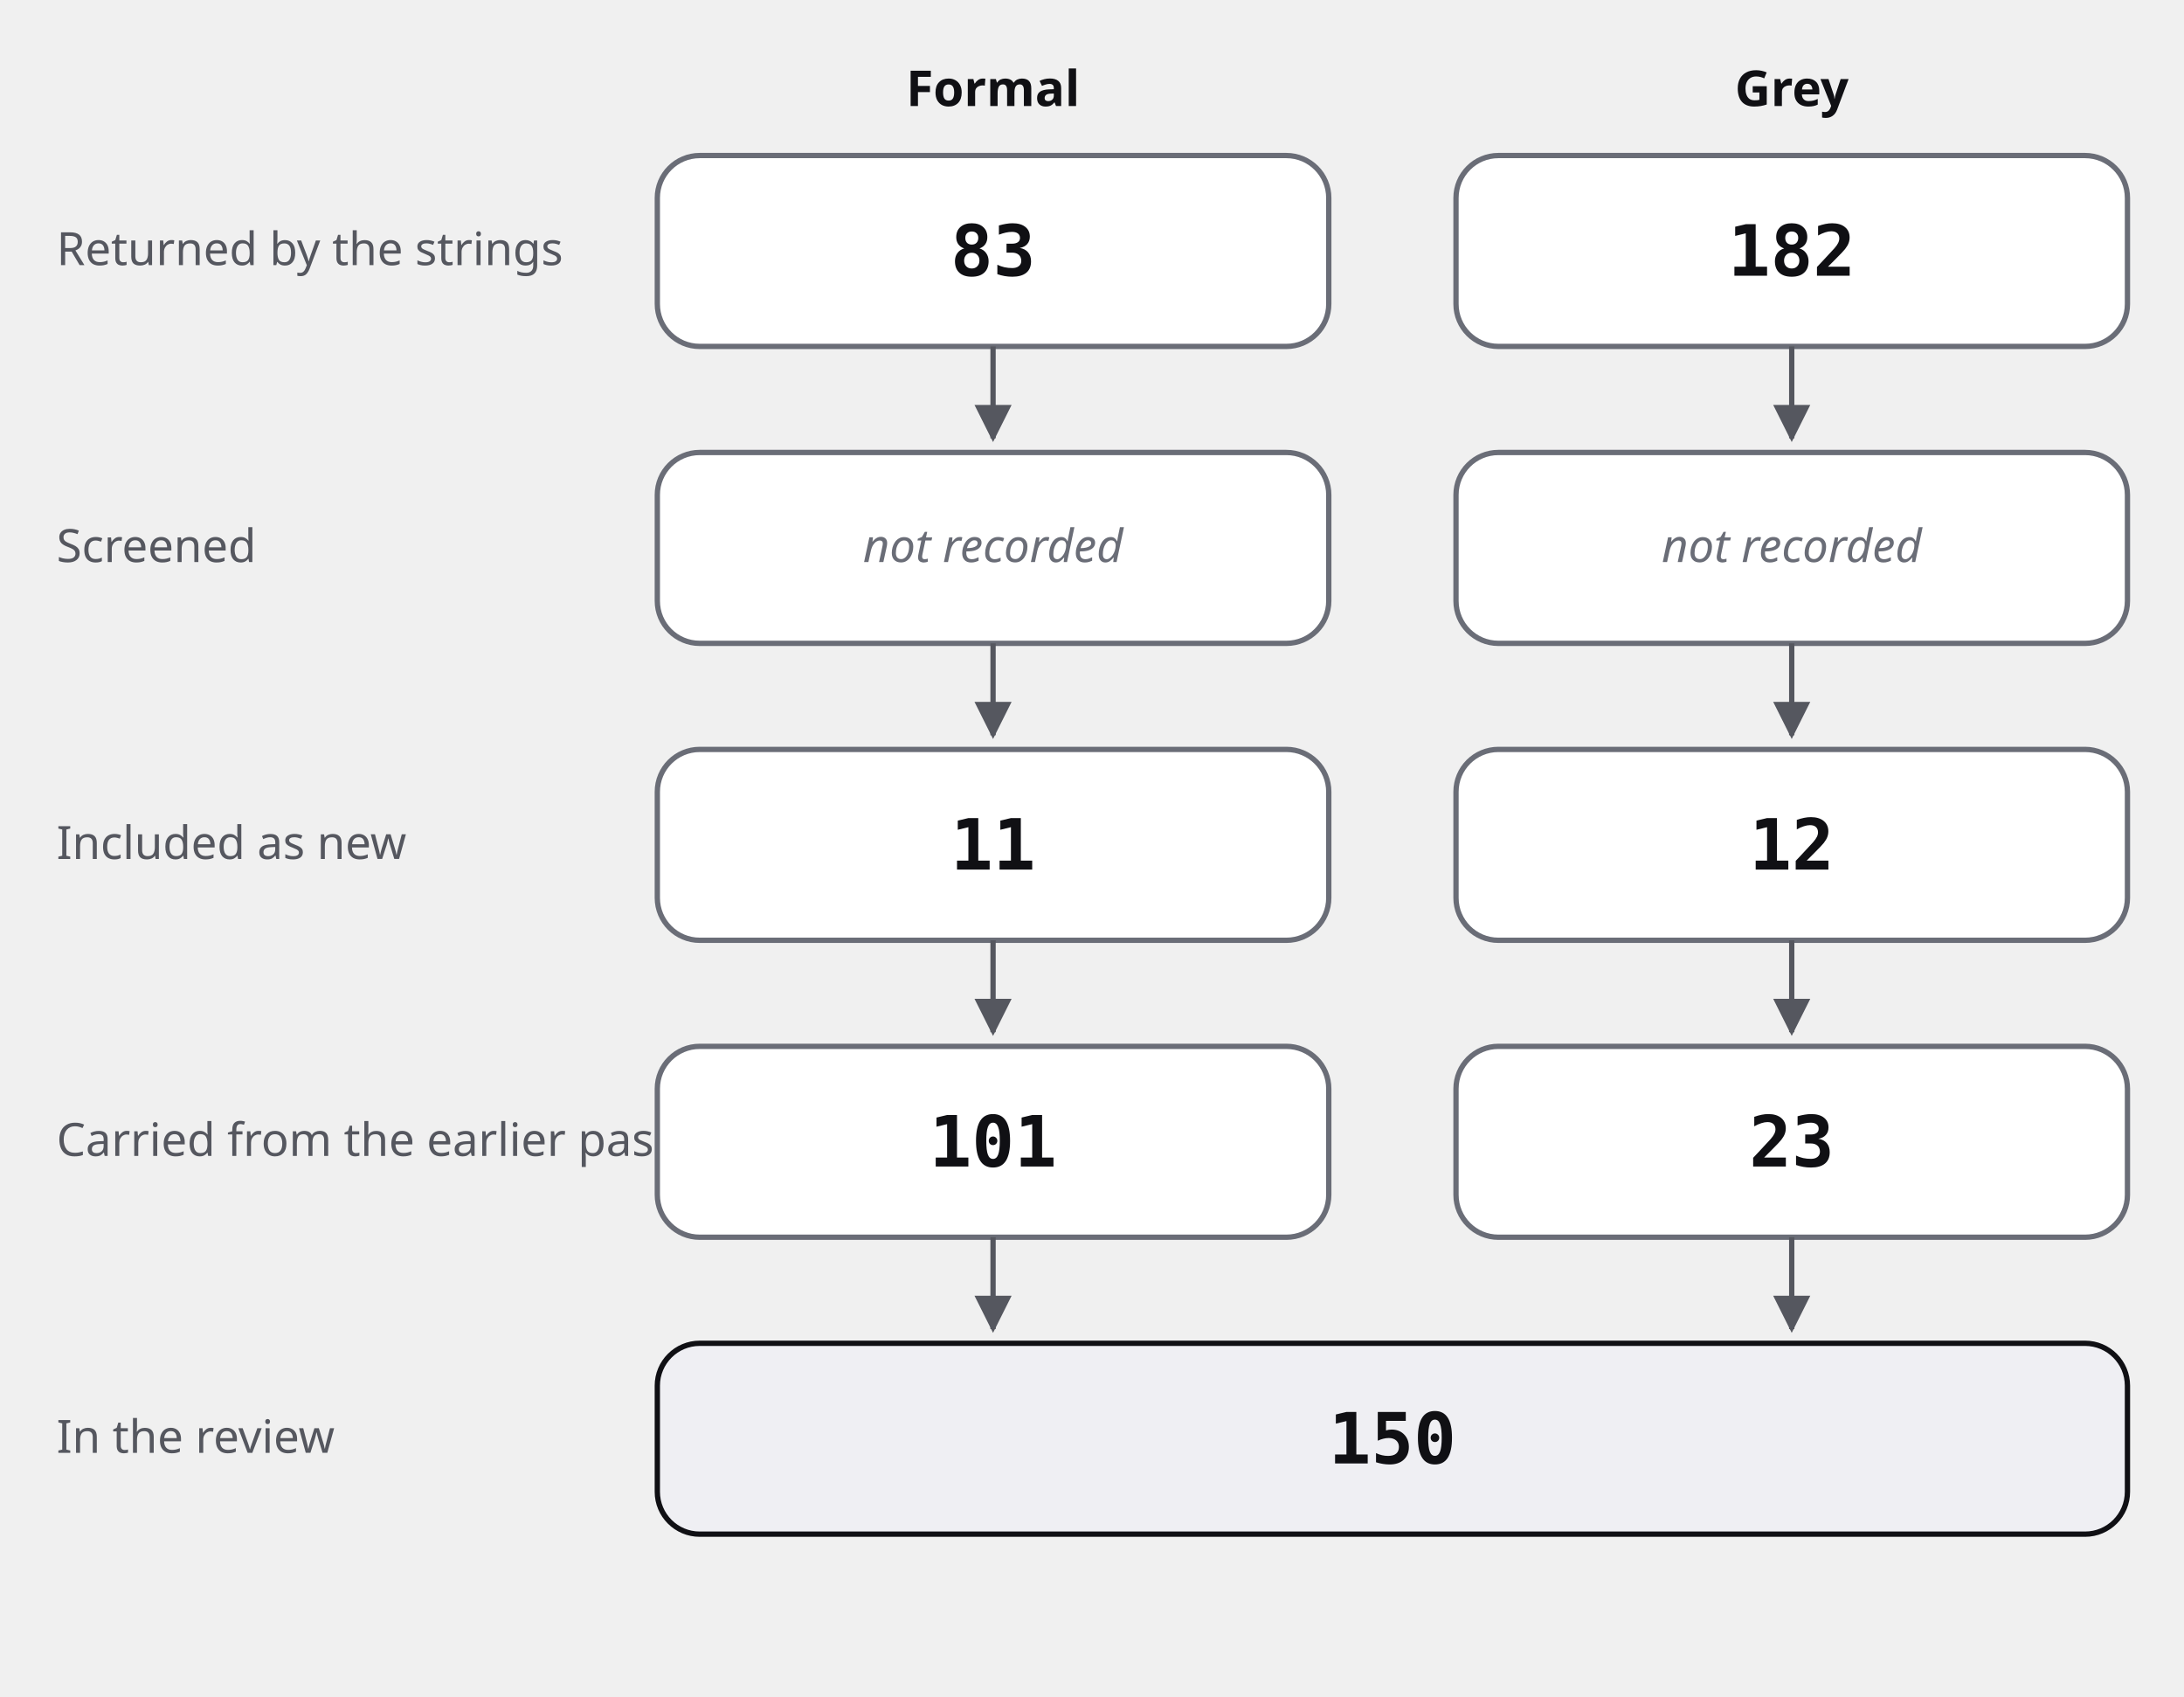
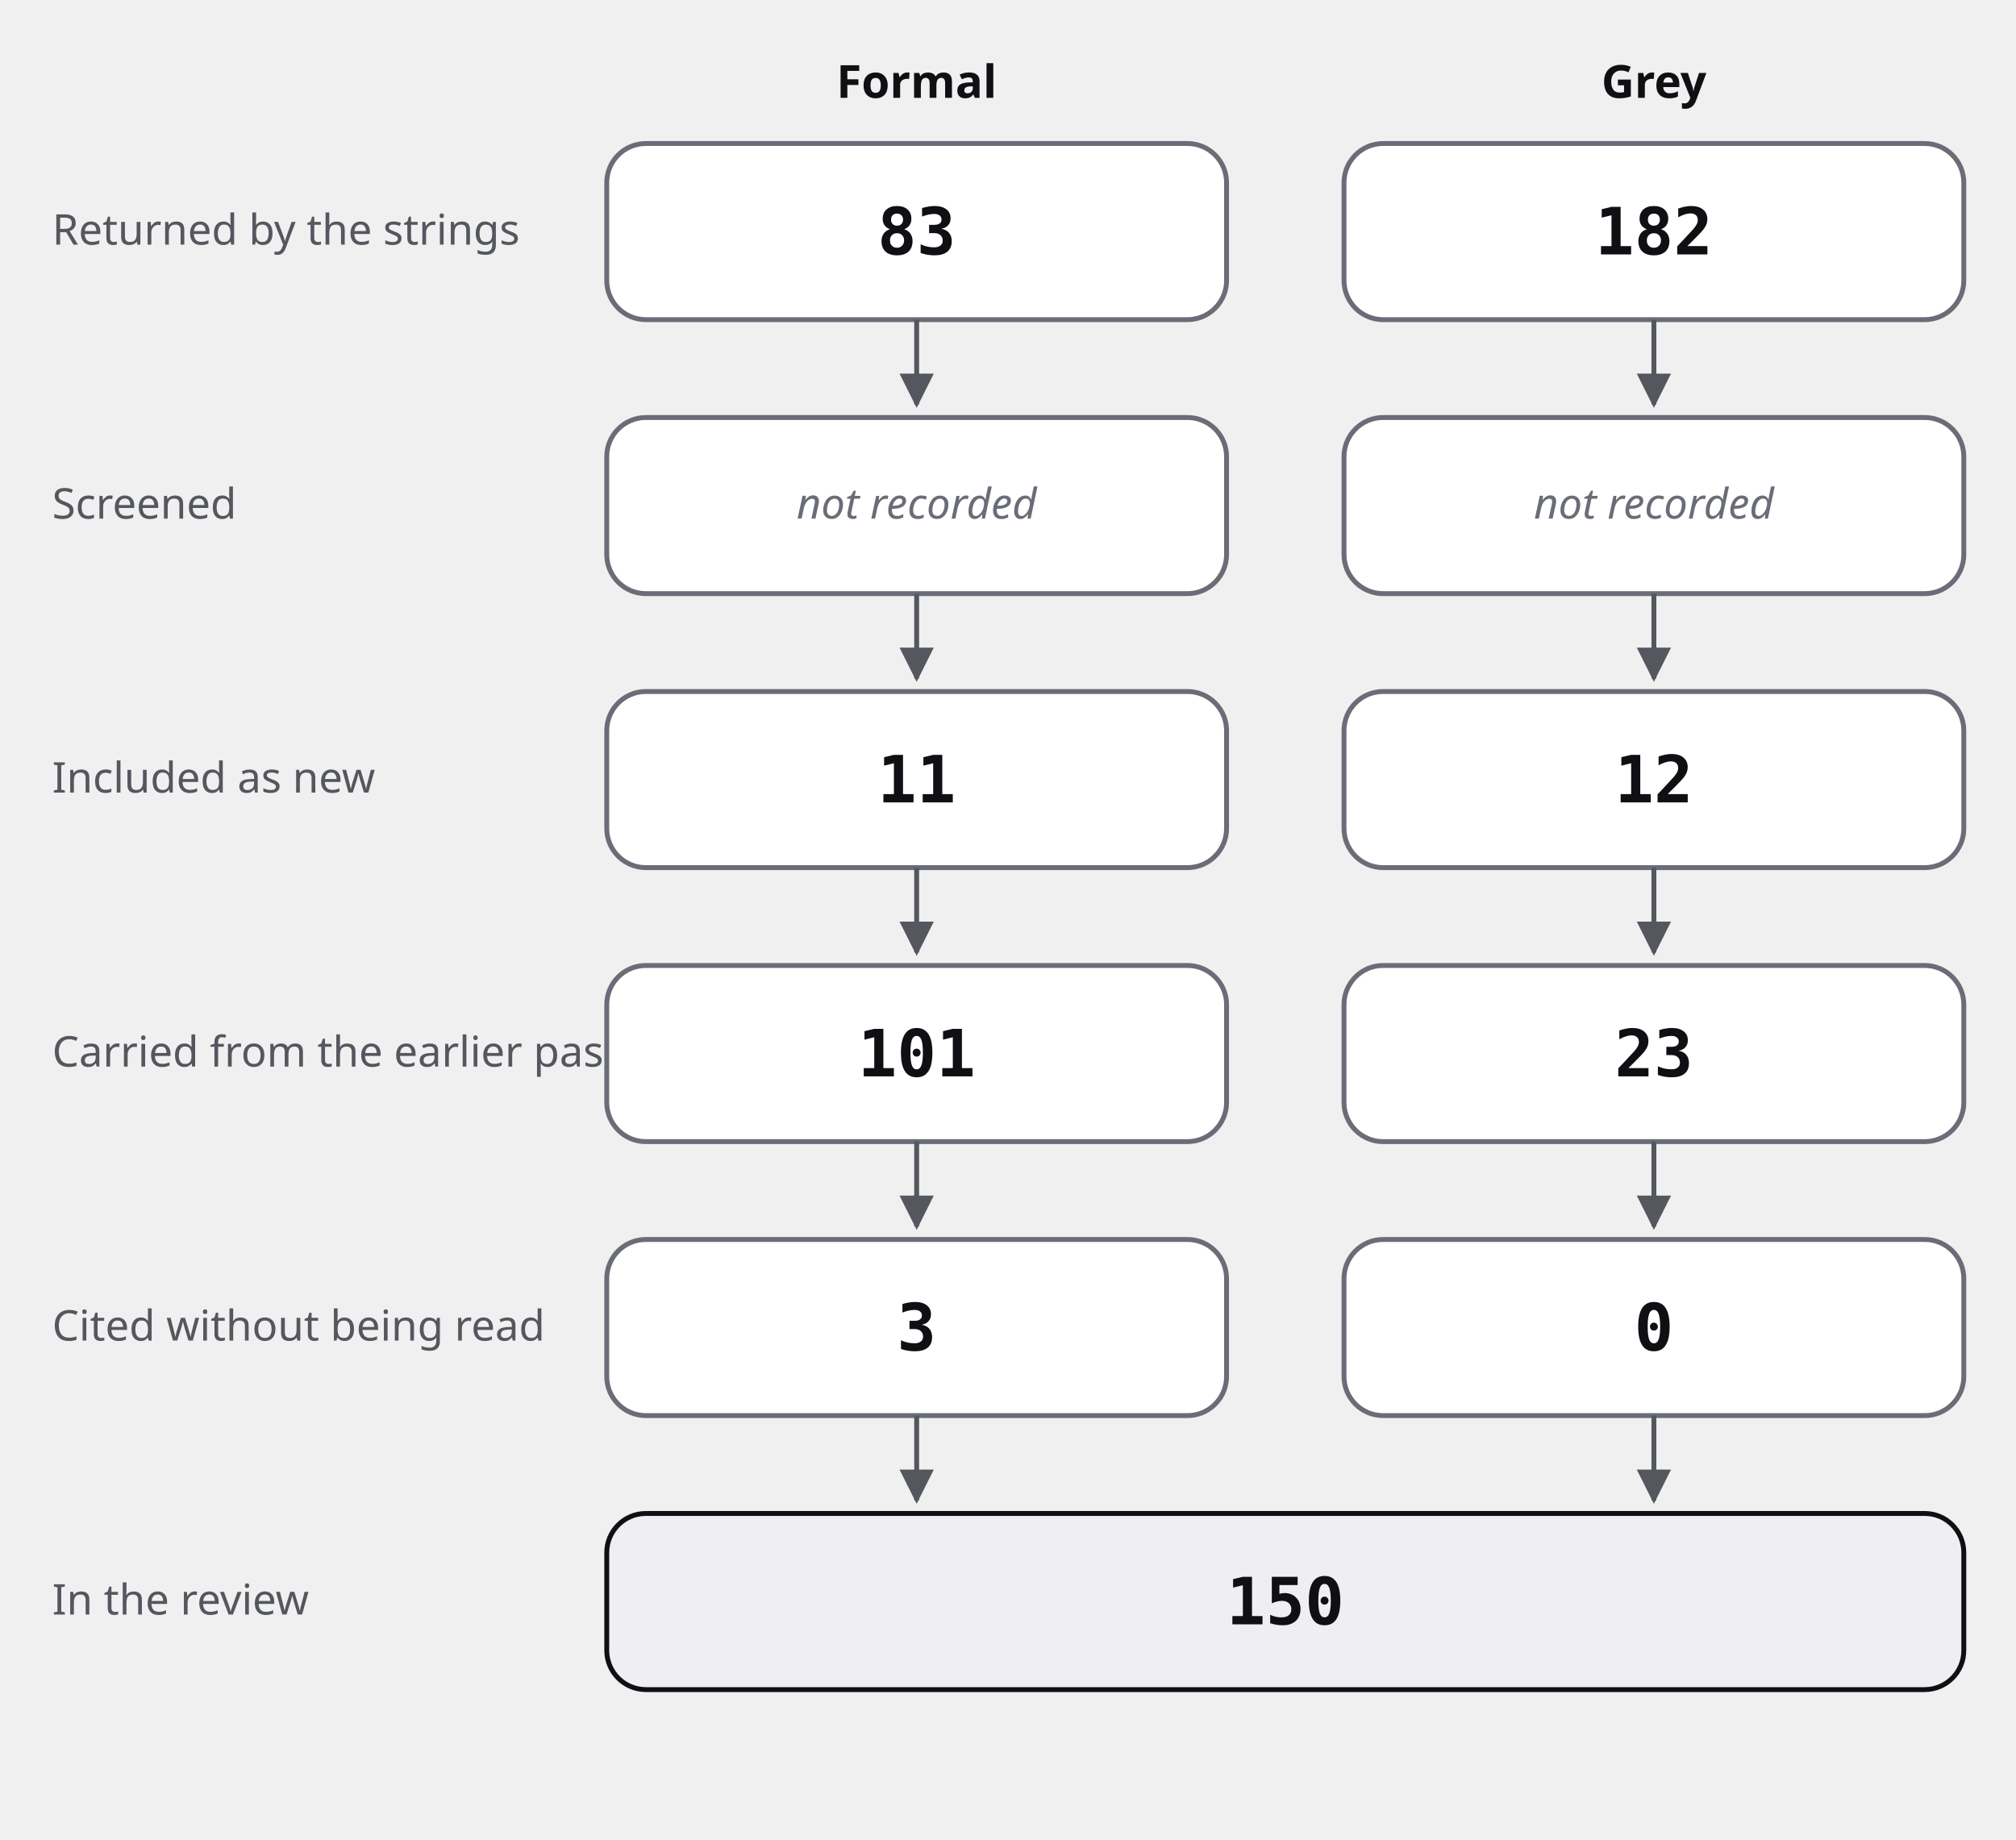
- <svg xmlns="http://www.w3.org/2000/svg" viewBox="0 0 618 480" role="img" aria-labelledby="t d">
+ <svg xmlns="http://www.w3.org/2000/svg" viewBox="0 0 618 564" role="img" aria-labelledby="t d">
  <style>
  .box { fill: #FFFFFF; stroke: #6A6D77; stroke-width: 1.5; }
  .total { fill: #EFEFF3; stroke: #101014; stroke-width: 1.5; }
  .n { font: 600 20px 'JetBrains Mono', ui-monospace, monospace; fill: #101014; }
  .label { font: 400 13px Archivo, system-ui, sans-serif; fill: #55575F; }
  .na { font: italic 400 13px Archivo, system-ui, sans-serif; fill: #6A6D77; }
  .head { font: 600 14px Archivo, system-ui, sans-serif; fill: #101014; }
  .arrow { stroke: #55575F; stroke-width: 1.5; fill: none; marker-end: url(#tip); }
  #tip path { fill: #55575F; }
  @media (prefers-color-scheme: dark) {
    .box { fill: #1A1A20; stroke: #9A9CA4; }
    .total { fill: #26262E; stroke: #F7F7F9; }
    .n, .head { fill: #F7F7F9; }
    .label { fill: #B8BAC2; }
    .na { fill: #9A9CA4; }
    .arrow { stroke: #B8BAC2; }
    #tip path { fill: #B8BAC2; }
  }
</style>
  <defs>
    <marker id="tip" viewBox="0 0 10 10" refX="9" refY="5" markerWidth="7" markerHeight="7" orient="auto">
      <path d="M0,0 L10,5 L0,10 z" />
    </marker>
  </defs>
  <text class="head" x="281.0" y="30" text-anchor="middle">Formal</text>
  <text class="head" x="507.0" y="30" text-anchor="middle">Grey</text>
  <text class="label" x="16" y="75.0">Returned by the strings</text>
  <rect class="box" x="186" y="44" width="190" height="54" rx="12" />
  <text class="n" x="281.0" y="78.0" text-anchor="middle">83</text>
  <path class="arrow" d="M281.0,98 v26" />
  <rect class="box" x="412" y="44" width="190" height="54" rx="12" />
  <text class="n" x="507.0" y="78.0" text-anchor="middle">182</text>
  <path class="arrow" d="M507.0,98 v26" />
  <text class="label" x="16" y="159.0">Screened</text>
  <rect class="box" x="186" y="128" width="190" height="54" rx="12" />
  <text class="na" x="281.0" y="159.0" text-anchor="middle">not recorded</text>
  <path class="arrow" d="M281.0,182 v26" />
  <rect class="box" x="412" y="128" width="190" height="54" rx="12" />
  <text class="na" x="507.0" y="159.0" text-anchor="middle">not recorded</text>
  <path class="arrow" d="M507.0,182 v26" />
  <text class="label" x="16" y="243.0">Included as new</text>
  <rect class="box" x="186" y="212" width="190" height="54" rx="12" />
  <text class="n" x="281.0" y="246.0" text-anchor="middle">11</text>
  <path class="arrow" d="M281.0,266 v26" />
  <rect class="box" x="412" y="212" width="190" height="54" rx="12" />
  <text class="n" x="507.0" y="246.0" text-anchor="middle">12</text>
  <path class="arrow" d="M507.0,266 v26" />
  <text class="label" x="16" y="327.0">Carried from the earlier pass</text>
  <rect class="box" x="186" y="296" width="190" height="54" rx="12" />
  <text class="n" x="281.0" y="330.0" text-anchor="middle">101</text>
  <path class="arrow" d="M281.0,350 v26" />
  <rect class="box" x="412" y="296" width="190" height="54" rx="12" />
  <text class="n" x="507.0" y="330.0" text-anchor="middle">23</text>
  <path class="arrow" d="M507.0,350 v26" />
-   <text class="label" x="16" y="411.0">In the review</text>
-   <rect class="total" x="186" y="380" width="416" height="54" rx="12" />
-   <text class="n" x="394.0" y="414.0" text-anchor="middle">150</text>
+   <text class="label" x="16" y="411.0">Cited without being read</text>
+   <rect class="box" x="186" y="380" width="190" height="54" rx="12" />
+   <text class="n" x="281.0" y="414.0" text-anchor="middle">3</text>
+   <path class="arrow" d="M281.0,434 v26" />
+   <rect class="box" x="412" y="380" width="190" height="54" rx="12" />
+   <text class="n" x="507.0" y="414.0" text-anchor="middle">0</text>
+   <path class="arrow" d="M507.0,434 v26" />
+   <text class="label" x="16" y="495.0">In the review</text>
+   <rect class="total" x="186" y="464" width="416" height="54" rx="12" />
+   <text class="n" x="394.0" y="498.0" text-anchor="middle">150</text>
</svg>
